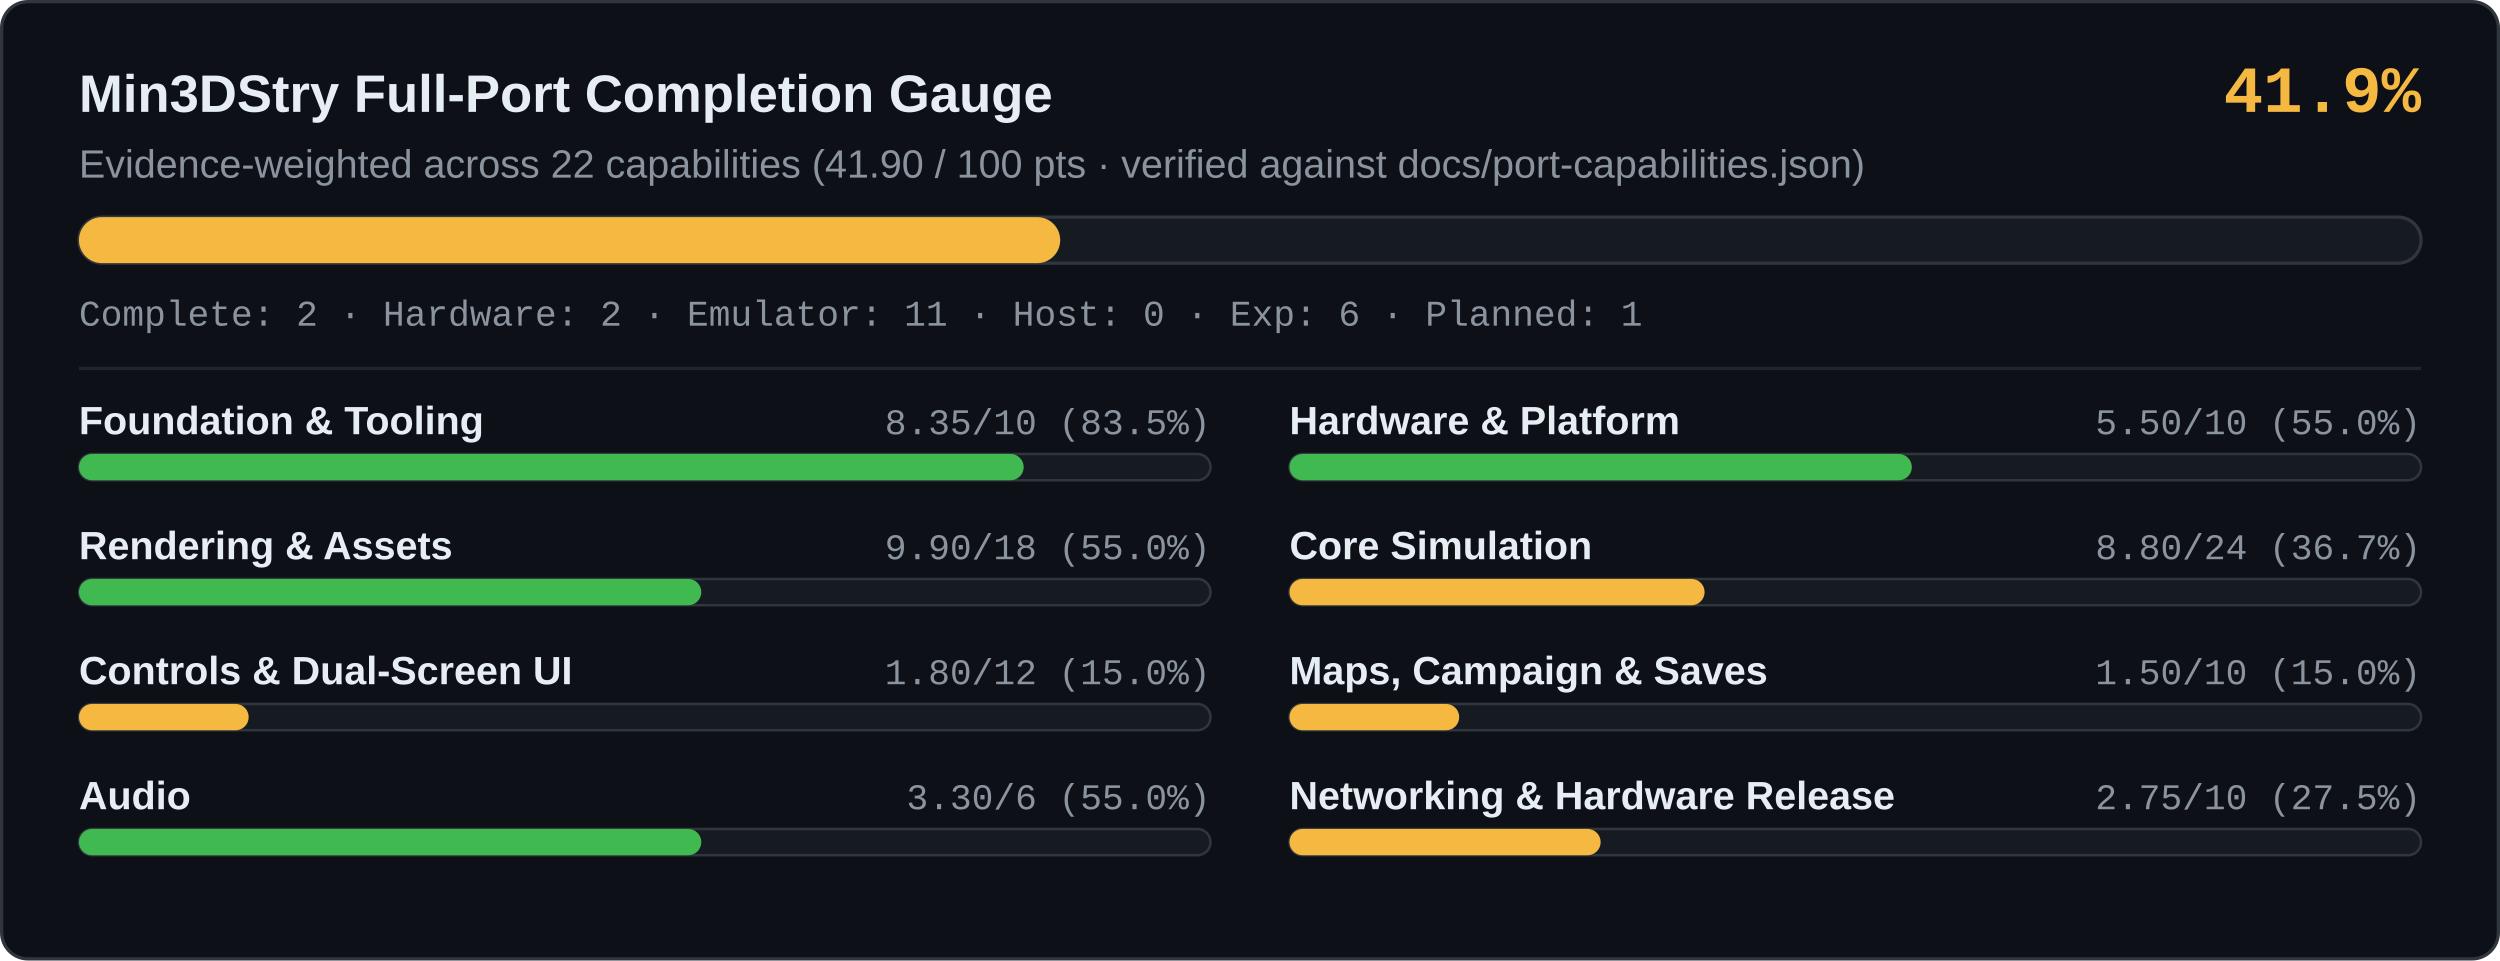
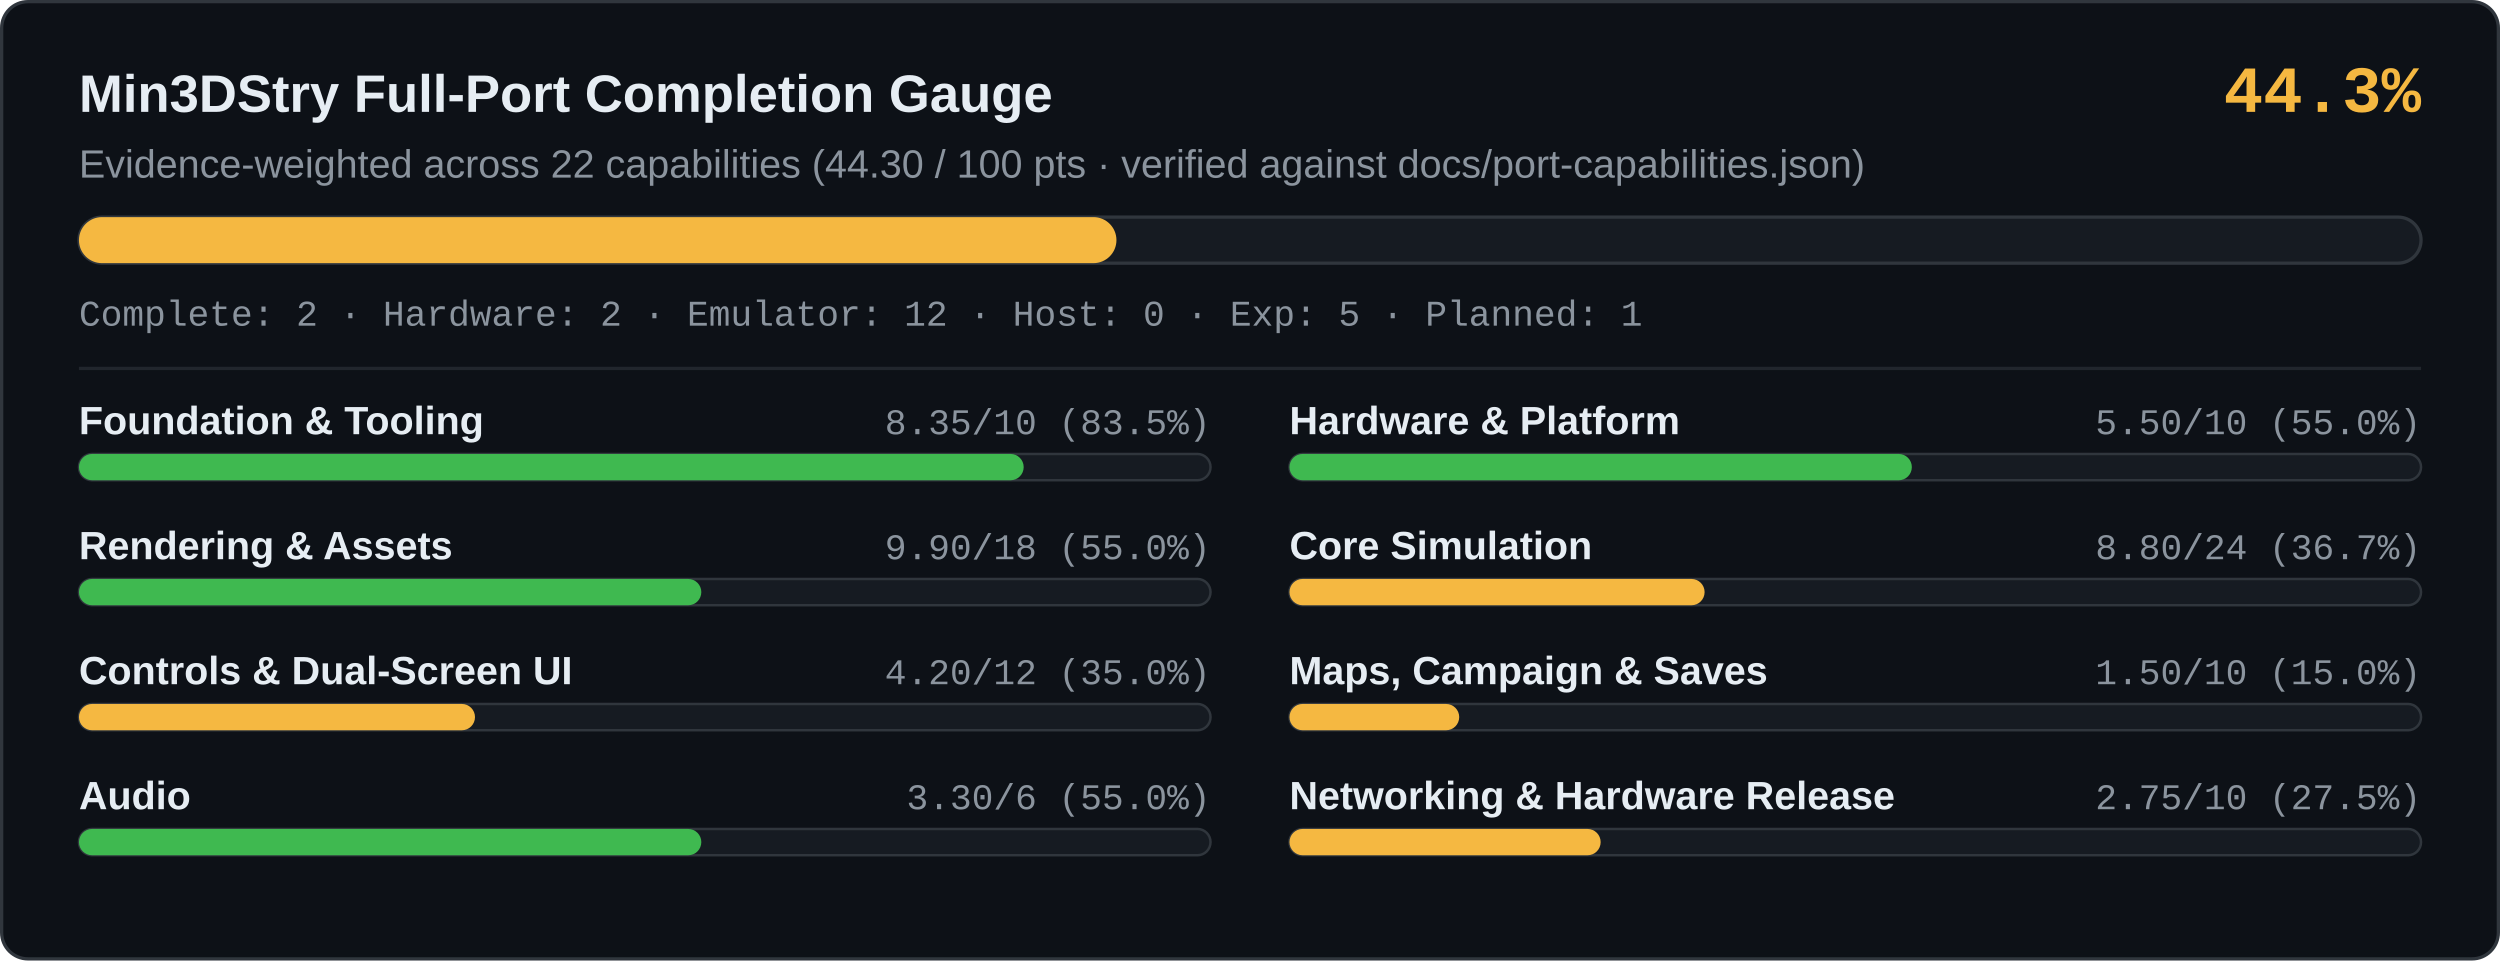
- <svg xmlns="http://www.w3.org/2000/svg" width="760" height="292" viewBox="0 0 760 292" role="img" aria-label="Min3DStry Port Completion 41.9%">
+ <svg xmlns="http://www.w3.org/2000/svg" width="760" height="292" viewBox="0 0 760 292" role="img" aria-label="Min3DStry Port Completion 44.3%">
  <rect x="0.5" y="0.5" width="759" height="291" rx="8" fill="#0d1117" stroke="#30363d" />
  <text x="24" y="34" fill="#e6edf3" font-family="Segoe UI, Ubuntu, Arial, sans-serif" font-size="16" font-weight="700">Min3DStry Full-Port Completion Gauge</text>
-   <text x="736" y="34" text-anchor="end" fill="#f5b841" font-family="Consolas, Liberation Mono, monospace" font-size="20" font-weight="700">41.9%</text>
-   <text x="24" y="54" fill="#8b949e" font-family="Segoe UI, Ubuntu, Arial, sans-serif" font-size="12">Evidence-weighted across 22 capabilities (41.90 / 100 pts · verified against docs/port-capabilities.json)</text>
+   <text x="736" y="34" text-anchor="end" fill="#f5b841" font-family="Consolas, Liberation Mono, monospace" font-size="20" font-weight="700">44.3%</text>
+   <text x="24" y="54" fill="#8b949e" font-family="Segoe UI, Ubuntu, Arial, sans-serif" font-size="12">Evidence-weighted across 22 capabilities (44.30 / 100 pts · verified against docs/port-capabilities.json)</text>
  <rect x="24" y="66" width="712" height="14" rx="7" fill="#161b22" stroke="#30363d" />
-   <rect x="24" y="66" width="298.3" height="14" rx="7" fill="#f5b841" />
-   <text x="24" y="99" fill="#8b949e" font-family="Consolas, Liberation Mono, monospace" font-size="11">Complete: 2  ·  Hardware: 2  ·  Emulator: 11  ·  Host: 0  ·  Exp: 6  ·  Planned: 1</text>
+   <rect x="24" y="66" width="315.4" height="14" rx="7" fill="#f5b841" />
+   <text x="24" y="99" fill="#8b949e" font-family="Consolas, Liberation Mono, monospace" font-size="11">Complete: 2  ·  Hardware: 2  ·  Emulator: 12  ·  Host: 0  ·  Exp: 5  ·  Planned: 1</text>
  <line x1="24" y1="112" x2="736" y2="112" stroke="#21262d" stroke-width="1" />
  <text x="24" y="132" fill="#e6edf3" font-family="Segoe UI, Ubuntu, Arial, sans-serif" font-size="12" font-weight="600">Foundation &amp; Tooling</text>
  <text x="368" y="132" text-anchor="end" fill="#8b949e" font-family="Consolas, Liberation Mono, monospace" font-size="11">8.35/10 (83.5%)</text>
  <rect x="24" y="138" width="344" height="8" rx="4" fill="#161b22" stroke="#30363d" stroke-width="0.75" />
  <rect x="24" y="138" width="287.2" height="8" rx="4" fill="#3fb950" />
  <text x="392" y="132" fill="#e6edf3" font-family="Segoe UI, Ubuntu, Arial, sans-serif" font-size="12" font-weight="600">Hardware &amp; Platform</text>
  <text x="736" y="132" text-anchor="end" fill="#8b949e" font-family="Consolas, Liberation Mono, monospace" font-size="11">5.50/10 (55.0%)</text>
  <rect x="392" y="138" width="344" height="8" rx="4" fill="#161b22" stroke="#30363d" stroke-width="0.75" />
  <rect x="392" y="138" width="189.2" height="8" rx="4" fill="#3fb950" />
  <text x="24" y="170" fill="#e6edf3" font-family="Segoe UI, Ubuntu, Arial, sans-serif" font-size="12" font-weight="600">Rendering &amp; Assets</text>
  <text x="368" y="170" text-anchor="end" fill="#8b949e" font-family="Consolas, Liberation Mono, monospace" font-size="11">9.90/18 (55.0%)</text>
  <rect x="24" y="176" width="344" height="8" rx="4" fill="#161b22" stroke="#30363d" stroke-width="0.75" />
  <rect x="24" y="176" width="189.2" height="8" rx="4" fill="#3fb950" />
  <text x="392" y="170" fill="#e6edf3" font-family="Segoe UI, Ubuntu, Arial, sans-serif" font-size="12" font-weight="600">Core Simulation</text>
  <text x="736" y="170" text-anchor="end" fill="#8b949e" font-family="Consolas, Liberation Mono, monospace" font-size="11">8.80/24 (36.7%)</text>
  <rect x="392" y="176" width="344" height="8" rx="4" fill="#161b22" stroke="#30363d" stroke-width="0.75" />
  <rect x="392" y="176" width="126.2" height="8" rx="4" fill="#f5b841" />
  <text x="24" y="208" fill="#e6edf3" font-family="Segoe UI, Ubuntu, Arial, sans-serif" font-size="12" font-weight="600">Controls &amp; Dual-Screen UI</text>
-   <text x="368" y="208" text-anchor="end" fill="#8b949e" font-family="Consolas, Liberation Mono, monospace" font-size="11">1.80/12 (15.0%)</text>
+   <text x="368" y="208" text-anchor="end" fill="#8b949e" font-family="Consolas, Liberation Mono, monospace" font-size="11">4.20/12 (35.0%)</text>
  <rect x="24" y="214" width="344" height="8" rx="4" fill="#161b22" stroke="#30363d" stroke-width="0.75" />
-   <rect x="24" y="214" width="51.6" height="8" rx="4" fill="#f5b841" />
+   <rect x="24" y="214" width="120.4" height="8" rx="4" fill="#f5b841" />
  <text x="392" y="208" fill="#e6edf3" font-family="Segoe UI, Ubuntu, Arial, sans-serif" font-size="12" font-weight="600">Maps, Campaign &amp; Saves</text>
  <text x="736" y="208" text-anchor="end" fill="#8b949e" font-family="Consolas, Liberation Mono, monospace" font-size="11">1.50/10 (15.0%)</text>
  <rect x="392" y="214" width="344" height="8" rx="4" fill="#161b22" stroke="#30363d" stroke-width="0.75" />
  <rect x="392" y="214" width="51.6" height="8" rx="4" fill="#f5b841" />
  <text x="24" y="246" fill="#e6edf3" font-family="Segoe UI, Ubuntu, Arial, sans-serif" font-size="12" font-weight="600">Audio</text>
  <text x="368" y="246" text-anchor="end" fill="#8b949e" font-family="Consolas, Liberation Mono, monospace" font-size="11">3.30/6 (55.0%)</text>
  <rect x="24" y="252" width="344" height="8" rx="4" fill="#161b22" stroke="#30363d" stroke-width="0.75" />
  <rect x="24" y="252" width="189.2" height="8" rx="4" fill="#3fb950" />
  <text x="392" y="246" fill="#e6edf3" font-family="Segoe UI, Ubuntu, Arial, sans-serif" font-size="12" font-weight="600">Networking &amp; Hardware Release</text>
  <text x="736" y="246" text-anchor="end" fill="#8b949e" font-family="Consolas, Liberation Mono, monospace" font-size="11">2.75/10 (27.5%)</text>
  <rect x="392" y="252" width="344" height="8" rx="4" fill="#161b22" stroke="#30363d" stroke-width="0.75" />
  <rect x="392" y="252" width="94.6" height="8" rx="4" fill="#f5b841" />
</svg>
